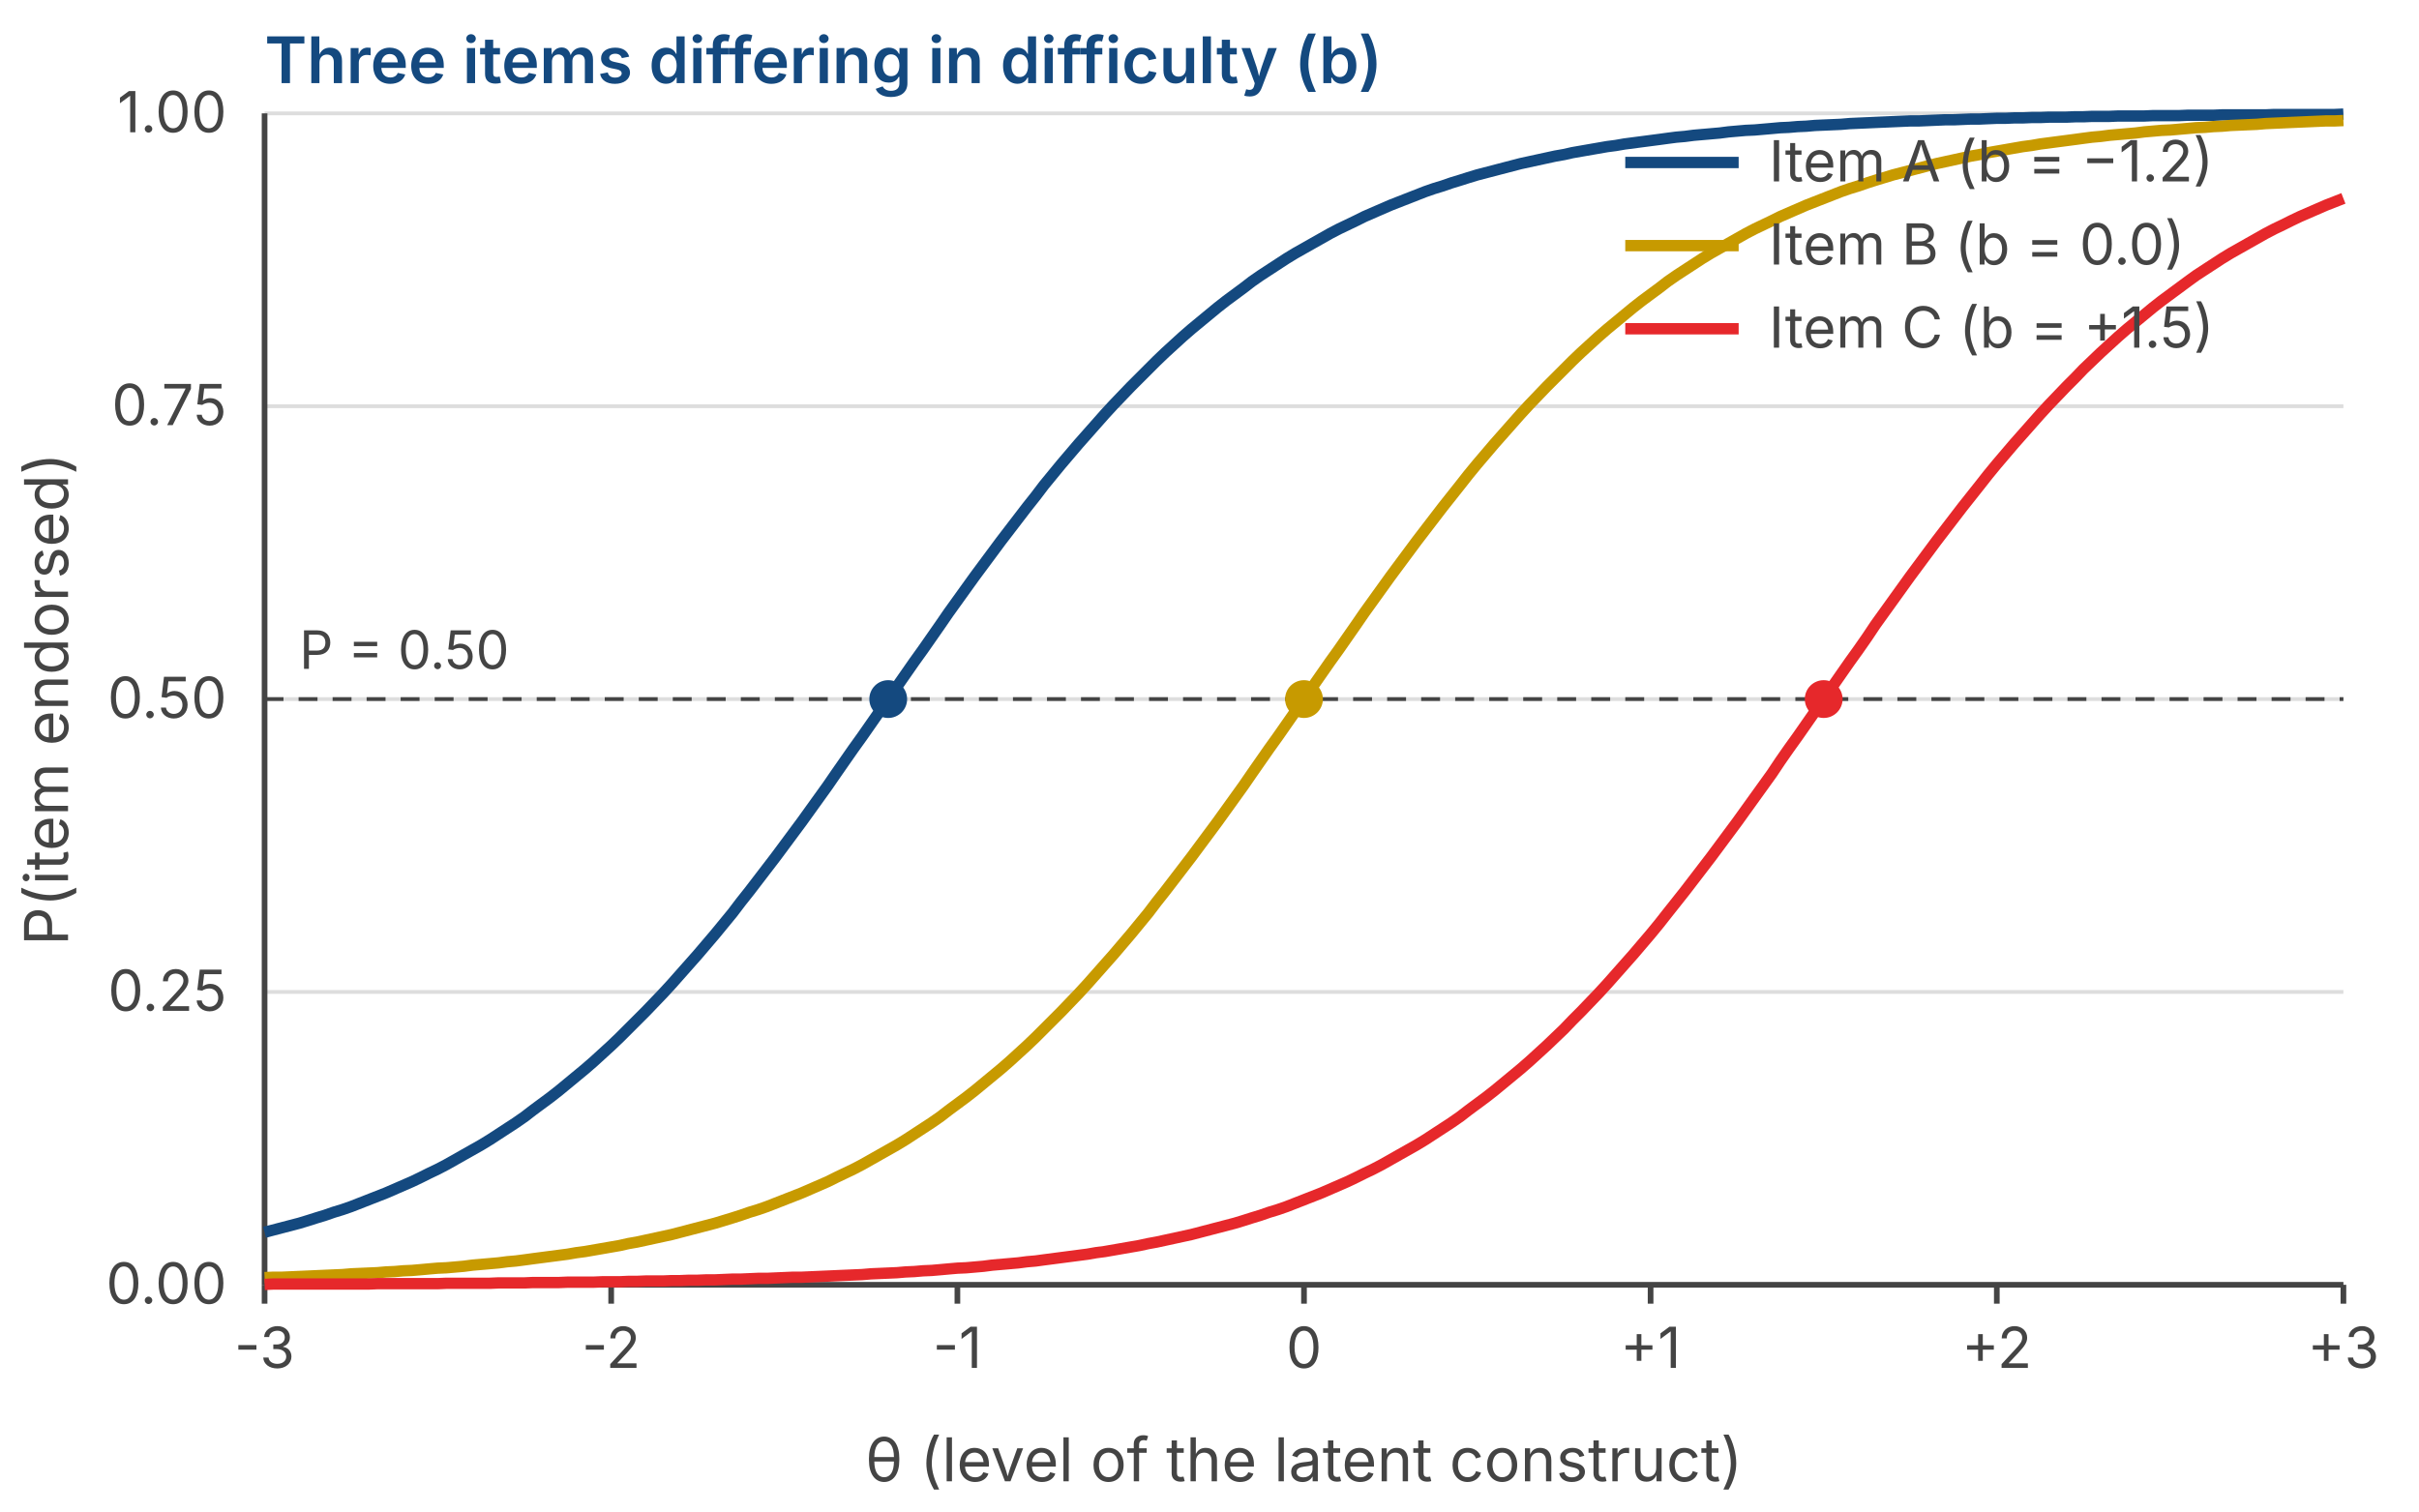
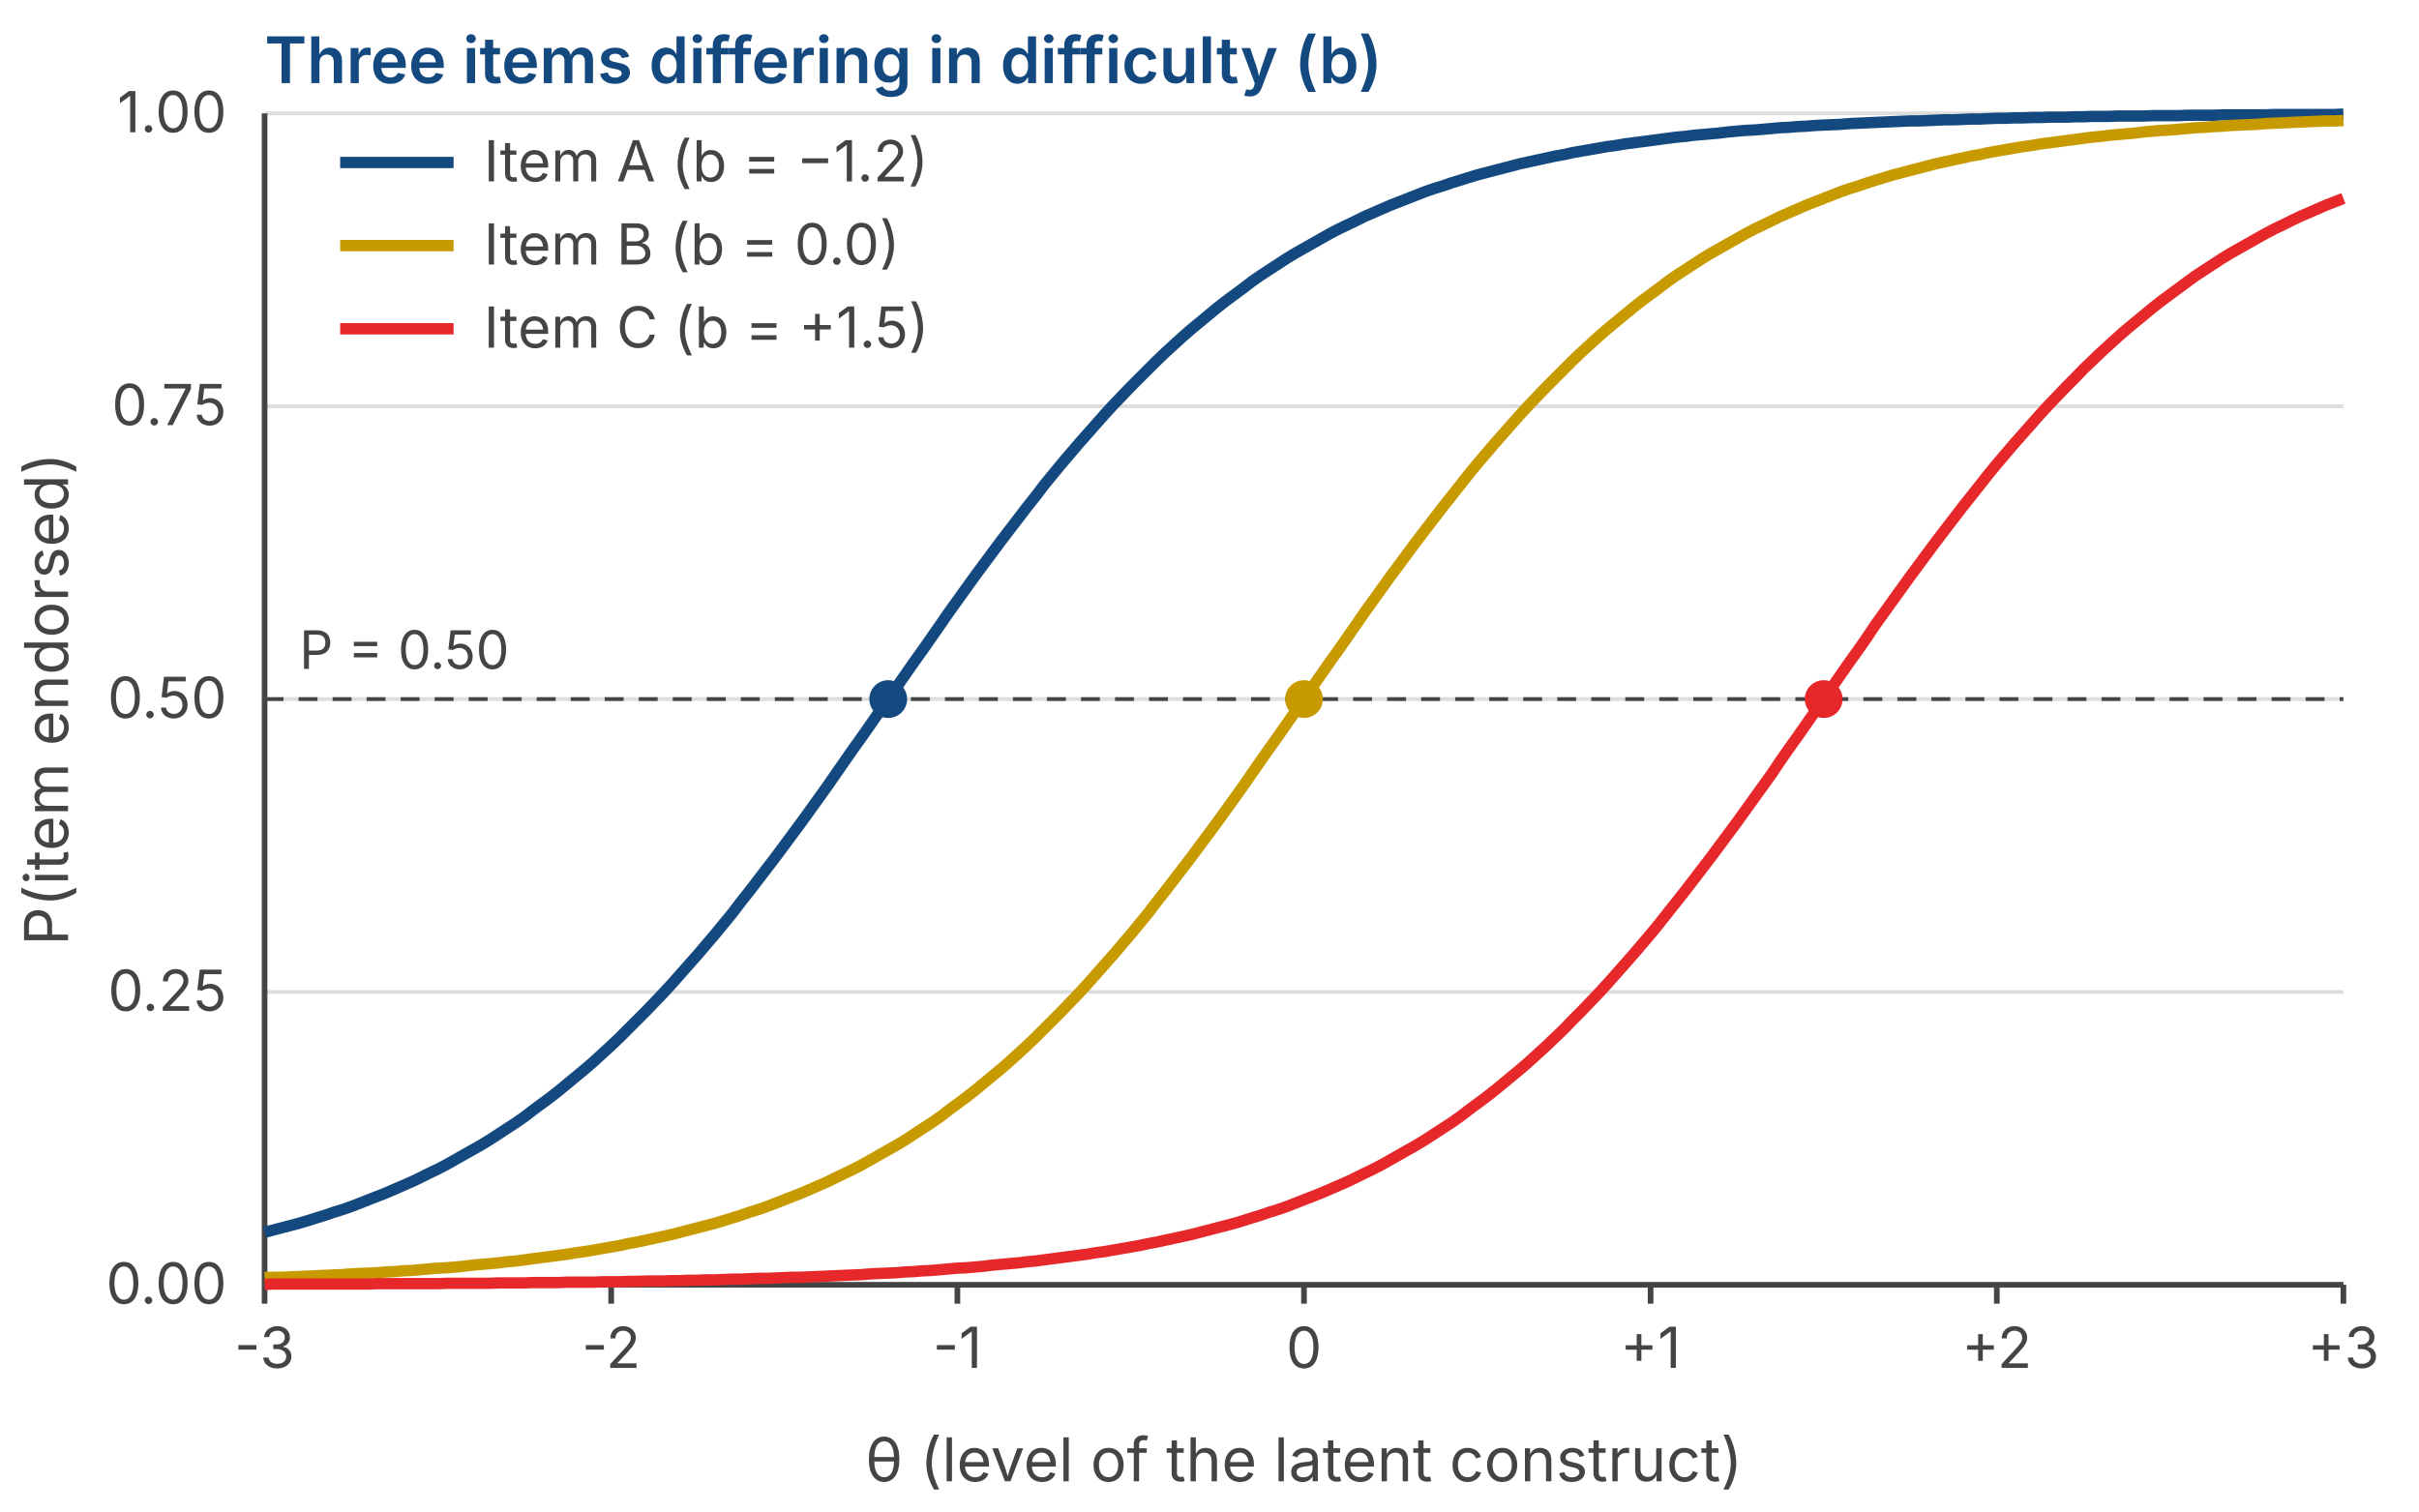
<svg xmlns="http://www.w3.org/2000/svg" width="640" height="400" viewBox="0 0 640 400" font-family="Segoe UI, Inter, Helvetica, sans-serif">
  <line x1="70" y1="340.0" x2="620" y2="340.0" stroke="#DDDDDD" stroke-width="1" />
  <line x1="70" y1="262.5" x2="620" y2="262.5" stroke="#DDDDDD" stroke-width="1" />
  <line x1="70" y1="185.0" x2="620" y2="185.0" stroke="#DDDDDD" stroke-width="1" />
  <line x1="70" y1="107.5" x2="620" y2="107.5" stroke="#DDDDDD" stroke-width="1" />
  <line x1="70" y1="30.0" x2="620" y2="30.0" stroke="#DDDDDD" stroke-width="1" />
  <line x1="70" y1="340" x2="620" y2="340" stroke="#444444" stroke-width="1.5" />
  <line x1="70" y1="30" x2="70" y2="340" stroke="#444444" stroke-width="1.5" />
  <line x1="70.0" y1="340" x2="70.0" y2="345" stroke="#444444" stroke-width="1.5" />
  <text x="70.0" y="362" font-size="15" fill="#444444" text-anchor="middle">-3</text>
  <line x1="161.7" y1="340" x2="161.7" y2="345" stroke="#444444" stroke-width="1.5" />
  <text x="161.7" y="362" font-size="15" fill="#444444" text-anchor="middle">-2</text>
  <line x1="253.3" y1="340" x2="253.3" y2="345" stroke="#444444" stroke-width="1.5" />
  <text x="253.3" y="362" font-size="15" fill="#444444" text-anchor="middle">-1</text>
  <line x1="345.0" y1="340" x2="345.0" y2="345" stroke="#444444" stroke-width="1.5" />
  <text x="345.0" y="362" font-size="15" fill="#444444" text-anchor="middle">0</text>
  <line x1="436.7" y1="340" x2="436.7" y2="345" stroke="#444444" stroke-width="1.5" />
  <text x="436.7" y="362" font-size="15" fill="#444444" text-anchor="middle">+1</text>
  <line x1="528.3" y1="340" x2="528.3" y2="345" stroke="#444444" stroke-width="1.5" />
  <text x="528.3" y="362" font-size="15" fill="#444444" text-anchor="middle">+2</text>
  <line x1="620.0" y1="340" x2="620.0" y2="345" stroke="#444444" stroke-width="1.5" />
  <text x="620.0" y="362" font-size="15" fill="#444444" text-anchor="middle">+3</text>
  <text x="60" y="345.0" font-size="15" fill="#444444" text-anchor="end">0.00</text>
  <text x="60" y="267.5" font-size="15" fill="#444444" text-anchor="end">0.25</text>
  <text x="60" y="190.0" font-size="15" fill="#444444" text-anchor="end">0.50</text>
  <text x="60" y="112.5" font-size="15" fill="#444444" text-anchor="end">0.75</text>
  <text x="60" y="35.0" font-size="15" fill="#444444" text-anchor="end">1.00</text>
  <text x="345" y="392" font-size="16" fill="#444444" text-anchor="middle">θ  (level of the latent construct)</text>
  <text x="18" y="185" font-size="16" fill="#444444" text-anchor="middle" transform="rotate(-90 18 185)">P(item endorsed)</text>
  <text x="70" y="22" font-size="17" font-weight="600" fill="#14497F">Three items differing in difficulty (b)</text>
  <line x1="70" y1="185.0" x2="620" y2="185.0" stroke="#444444" stroke-width="1" stroke-dasharray="5 4" />
  <path d="M70.0,326.1 L72.3,325.5 L74.6,324.9 L76.9,324.3 L79.2,323.7 L81.5,323.0 L83.7,322.3 L86.0,321.6 L88.3,320.8 L90.6,320.1 L92.9,319.3 L95.2,318.4 L97.5,317.5 L99.8,316.6 L102.1,315.7 L104.4,314.7 L106.7,313.7 L109.0,312.7 L111.3,311.6 L113.5,310.5 L115.8,309.4 L118.1,308.2 L120.4,306.9 L122.7,305.6 L125.0,304.3 L127.3,303.0 L129.6,301.6 L131.9,300.1 L134.2,298.6 L136.5,297.1 L138.8,295.5 L141.0,293.8 L143.3,292.1 L145.6,290.4 L147.9,288.6 L150.2,286.7 L152.5,284.8 L154.8,282.9 L157.1,280.9 L159.4,278.8 L161.7,276.7 L164.0,274.5 L166.2,272.3 L168.5,270.0 L170.8,267.7 L173.1,265.3 L175.4,262.9 L177.7,260.4 L180.0,257.8 L182.3,255.2 L184.6,252.6 L186.9,249.9 L189.2,247.2 L191.5,244.4 L193.8,241.6 L196.0,238.7 L198.3,235.8 L200.6,232.8 L202.9,229.8 L205.2,226.8 L207.5,223.7 L209.8,220.6 L212.1,217.5 L214.4,214.3 L216.7,211.1 L219.0,207.9 L221.2,204.7 L223.5,201.4 L225.8,198.1 L228.1,194.9 L230.4,191.6 L232.7,188.3 L235.0,185.0 L237.3,181.7 L239.6,178.4 L241.9,175.1 L244.2,171.9 L246.5,168.6 L248.8,165.3 L251.0,162.1 L253.3,158.9 L255.6,155.7 L257.9,152.5 L260.2,149.4 L262.5,146.3 L264.8,143.2 L267.1,140.2 L269.4,137.2 L271.7,134.2 L274.0,131.3 L276.2,128.4 L278.5,125.6 L280.8,122.8 L283.1,120.1 L285.4,117.4 L287.7,114.8 L290.0,112.2 L292.3,109.6 L294.6,107.1 L296.9,104.7 L299.2,102.3 L301.5,100.0 L303.8,97.7 L306.0,95.5 L308.3,93.3 L310.6,91.2 L312.9,89.1 L315.2,87.1 L317.5,85.2 L319.8,83.3 L322.1,81.4 L324.4,79.6 L326.7,77.9 L329.0,76.2 L331.2,74.5 L333.5,72.9 L335.8,71.4 L338.1,69.9 L340.4,68.4 L342.7,67.0 L345.0,65.7 L347.3,64.4 L349.6,63.1 L351.9,61.8 L354.2,60.6 L356.5,59.5 L358.8,58.4 L361.0,57.3 L363.3,56.3 L365.6,55.3 L367.9,54.3 L370.2,53.4 L372.5,52.5 L374.8,51.6 L377.1,50.7 L379.4,49.9 L381.7,49.2 L384.0,48.4 L386.3,47.7 L388.5,47.0 L390.8,46.3 L393.1,45.7 L395.4,45.1 L397.7,44.5 L400.0,43.9 L402.3,43.3 L404.6,42.8 L406.9,42.3 L409.2,41.8 L411.5,41.3 L413.8,40.9 L416.0,40.4 L418.3,40.0 L420.6,39.6 L422.9,39.2 L425.2,38.8 L427.5,38.5 L429.8,38.1 L432.1,37.8 L434.4,37.5 L436.7,37.2 L439.0,36.9 L441.2,36.6 L443.5,36.3 L445.8,36.1 L448.1,35.8 L450.4,35.6 L452.7,35.4 L455.0,35.2 L457.3,34.9 L459.6,34.7 L461.9,34.5 L464.2,34.4 L466.5,34.2 L468.8,34.0 L471.0,33.8 L473.3,33.7 L475.6,33.5 L477.9,33.4 L480.2,33.2 L482.5,33.1 L484.8,33.0 L487.1,32.9 L489.4,32.7 L491.7,32.6 L494.0,32.5 L496.2,32.4 L498.5,32.3 L500.8,32.2 L503.1,32.1 L505.4,32.0 L507.7,32.0 L510.0,31.9 L512.3,31.8 L514.6,31.7 L516.9,31.7 L519.2,31.6 L521.5,31.5 L523.8,31.5 L526.0,31.4 L528.3,31.3 L530.6,31.3 L532.9,31.2 L535.2,31.2 L537.5,31.1 L539.8,31.1 L542.1,31.0 L544.4,31.0 L546.7,31.0 L549.0,30.9 L551.2,30.9 L553.5,30.8 L555.8,30.8 L558.1,30.8 L560.4,30.7 L562.7,30.7 L565.0,30.7 L567.3,30.7 L569.6,30.6 L571.9,30.6 L574.2,30.6 L576.5,30.6 L578.8,30.5 L581.0,30.5 L583.3,30.5 L585.6,30.5 L587.9,30.4 L590.2,30.4 L592.5,30.4 L594.8,30.4 L597.1,30.4 L599.4,30.4 L601.7,30.3 L604.0,30.3 L606.2,30.3 L608.5,30.3 L610.8,30.3 L613.1,30.3 L615.4,30.3 L617.7,30.3 L620.0,30.2" fill="none" stroke="#14497F" stroke-width="3" />
  <circle cx="235.0" cy="185.0" r="5" fill="#14497F" />
  <path d="M70.0,338.1 L72.3,338.0 L74.6,338.0 L76.9,337.9 L79.2,337.8 L81.5,337.7 L83.7,337.6 L86.0,337.5 L88.3,337.4 L90.6,337.3 L92.9,337.1 L95.2,337.0 L97.5,336.9 L99.8,336.8 L102.1,336.6 L104.4,336.5 L106.7,336.3 L109.0,336.2 L111.3,336.0 L113.5,335.8 L115.8,335.6 L118.1,335.5 L120.4,335.3 L122.7,335.1 L125.0,334.8 L127.3,334.6 L129.6,334.4 L131.9,334.2 L134.2,333.9 L136.5,333.7 L138.8,333.4 L141.0,333.1 L143.3,332.8 L145.6,332.5 L147.9,332.2 L150.2,331.9 L152.5,331.5 L154.8,331.2 L157.1,330.8 L159.4,330.4 L161.7,330.0 L164.0,329.6 L166.2,329.1 L168.5,328.7 L170.8,328.2 L173.1,327.7 L175.4,327.2 L177.7,326.7 L180.0,326.1 L182.3,325.5 L184.6,324.9 L186.9,324.3 L189.2,323.7 L191.5,323.0 L193.8,322.3 L196.0,321.6 L198.3,320.8 L200.6,320.1 L202.9,319.3 L205.2,318.4 L207.5,317.5 L209.8,316.6 L212.1,315.7 L214.4,314.7 L216.7,313.7 L219.0,312.7 L221.2,311.6 L223.5,310.5 L225.8,309.4 L228.1,308.2 L230.4,306.9 L232.7,305.6 L235.0,304.3 L237.3,303.0 L239.6,301.6 L241.9,300.1 L244.2,298.6 L246.5,297.1 L248.8,295.5 L251.0,293.8 L253.3,292.1 L255.6,290.4 L257.9,288.6 L260.2,286.7 L262.5,284.8 L264.8,282.9 L267.1,280.9 L269.4,278.8 L271.7,276.7 L274.0,274.5 L276.2,272.3 L278.5,270.0 L280.8,267.7 L283.1,265.3 L285.4,262.9 L287.7,260.4 L290.0,257.8 L292.3,255.2 L294.6,252.6 L296.9,249.9 L299.2,247.2 L301.5,244.4 L303.8,241.6 L306.0,238.7 L308.3,235.8 L310.6,232.8 L312.9,229.8 L315.2,226.8 L317.5,223.7 L319.8,220.6 L322.1,217.5 L324.4,214.3 L326.7,211.1 L329.0,207.9 L331.2,204.7 L333.5,201.4 L335.8,198.1 L338.1,194.9 L340.4,191.6 L342.7,188.3 L345.0,185.0 L347.3,181.7 L349.6,178.4 L351.9,175.1 L354.2,171.9 L356.5,168.6 L358.8,165.3 L361.0,162.1 L363.3,158.9 L365.6,155.7 L367.9,152.5 L370.2,149.4 L372.5,146.3 L374.8,143.2 L377.1,140.2 L379.4,137.2 L381.7,134.2 L384.0,131.3 L386.3,128.4 L388.5,125.6 L390.8,122.8 L393.1,120.1 L395.4,117.4 L397.7,114.8 L400.0,112.2 L402.3,109.6 L404.6,107.1 L406.9,104.7 L409.2,102.3 L411.5,100.0 L413.8,97.7 L416.0,95.5 L418.3,93.3 L420.6,91.2 L422.9,89.1 L425.2,87.1 L427.5,85.2 L429.8,83.3 L432.1,81.4 L434.4,79.6 L436.7,77.9 L439.0,76.2 L441.2,74.5 L443.5,72.9 L445.8,71.4 L448.1,69.9 L450.4,68.4 L452.7,67.0 L455.0,65.7 L457.3,64.4 L459.6,63.1 L461.9,61.8 L464.2,60.6 L466.5,59.5 L468.8,58.4 L471.0,57.3 L473.3,56.3 L475.6,55.3 L477.9,54.3 L480.2,53.4 L482.5,52.5 L484.8,51.6 L487.1,50.7 L489.4,49.9 L491.7,49.2 L494.0,48.4 L496.2,47.7 L498.5,47.0 L500.8,46.3 L503.1,45.7 L505.4,45.1 L507.7,44.5 L510.0,43.9 L512.3,43.3 L514.6,42.8 L516.9,42.3 L519.2,41.8 L521.5,41.3 L523.8,40.9 L526.0,40.4 L528.3,40.0 L530.6,39.6 L532.9,39.2 L535.2,38.8 L537.5,38.5 L539.8,38.1 L542.1,37.8 L544.4,37.5 L546.7,37.2 L549.0,36.9 L551.2,36.6 L553.5,36.3 L555.8,36.1 L558.1,35.8 L560.4,35.6 L562.7,35.4 L565.0,35.2 L567.3,34.9 L569.6,34.7 L571.9,34.5 L574.2,34.4 L576.5,34.2 L578.8,34.0 L581.0,33.8 L583.3,33.7 L585.6,33.5 L587.9,33.4 L590.2,33.2 L592.5,33.1 L594.8,33.0 L597.1,32.9 L599.4,32.7 L601.7,32.6 L604.0,32.5 L606.2,32.4 L608.5,32.3 L610.8,32.2 L613.1,32.1 L615.4,32.0 L617.7,32.0 L620.0,31.9" fill="none" stroke="#C79A00" stroke-width="3" />
  <circle cx="345.0" cy="185.0" r="5" fill="#C79A00" />
  <path d="M70.0,339.9 L72.3,339.8 L74.6,339.8 L76.9,339.8 L79.2,339.8 L81.5,339.8 L83.7,339.8 L86.0,339.8 L88.3,339.8 L90.6,339.8 L92.9,339.8 L95.2,339.8 L97.5,339.8 L99.8,339.7 L102.1,339.7 L104.4,339.7 L106.7,339.7 L109.0,339.7 L111.3,339.7 L113.5,339.7 L115.8,339.7 L118.1,339.6 L120.4,339.6 L122.7,339.6 L125.0,339.6 L127.3,339.6 L129.6,339.6 L131.9,339.5 L134.2,339.5 L136.5,339.5 L138.8,339.5 L141.0,339.4 L143.3,339.4 L145.6,339.4 L147.9,339.4 L150.2,339.3 L152.5,339.3 L154.8,339.3 L157.1,339.3 L159.4,339.2 L161.7,339.2 L164.0,339.2 L166.2,339.1 L168.5,339.1 L170.8,339.0 L173.1,339.0 L175.4,339.0 L177.7,338.9 L180.0,338.9 L182.3,338.8 L184.6,338.8 L186.9,338.7 L189.2,338.7 L191.5,338.6 L193.8,338.5 L196.0,338.5 L198.3,338.4 L200.6,338.3 L202.9,338.3 L205.2,338.2 L207.5,338.1 L209.8,338.0 L212.1,338.0 L214.4,337.9 L216.7,337.8 L219.0,337.7 L221.2,337.6 L223.5,337.5 L225.8,337.4 L228.1,337.3 L230.4,337.1 L232.7,337.0 L235.0,336.9 L237.3,336.8 L239.6,336.6 L241.9,336.5 L244.2,336.3 L246.5,336.2 L248.8,336.0 L251.0,335.8 L253.3,335.6 L255.6,335.5 L257.9,335.3 L260.2,335.1 L262.5,334.8 L264.8,334.6 L267.1,334.4 L269.4,334.2 L271.7,333.9 L274.0,333.7 L276.2,333.4 L278.5,333.1 L280.8,332.8 L283.1,332.5 L285.4,332.2 L287.7,331.9 L290.0,331.5 L292.3,331.2 L294.6,330.8 L296.9,330.4 L299.2,330.0 L301.5,329.6 L303.8,329.1 L306.0,328.7 L308.3,328.2 L310.6,327.7 L312.9,327.2 L315.2,326.7 L317.5,326.1 L319.8,325.5 L322.1,324.9 L324.4,324.3 L326.7,323.7 L329.0,323.0 L331.2,322.3 L333.5,321.6 L335.8,320.8 L338.1,320.1 L340.4,319.3 L342.7,318.4 L345.0,317.5 L347.3,316.6 L349.6,315.7 L351.9,314.7 L354.2,313.7 L356.5,312.7 L358.8,311.6 L361.0,310.5 L363.3,309.4 L365.6,308.2 L367.9,306.9 L370.2,305.6 L372.5,304.3 L374.8,303.0 L377.1,301.6 L379.4,300.1 L381.7,298.6 L384.0,297.1 L386.3,295.5 L388.5,293.8 L390.8,292.1 L393.1,290.4 L395.4,288.6 L397.7,286.7 L400.0,284.8 L402.3,282.9 L404.6,280.9 L406.9,278.8 L409.2,276.7 L411.5,274.5 L413.8,272.3 L416.0,270.0 L418.3,267.7 L420.6,265.3 L422.9,262.9 L425.2,260.4 L427.5,257.8 L429.8,255.2 L432.1,252.6 L434.4,249.9 L436.7,247.2 L439.0,244.4 L441.2,241.6 L443.5,238.7 L445.8,235.8 L448.1,232.8 L450.4,229.8 L452.7,226.8 L455.0,223.7 L457.3,220.6 L459.6,217.5 L461.9,214.3 L464.2,211.1 L466.5,207.9 L468.8,204.7 L471.0,201.4 L473.3,198.1 L475.6,194.9 L477.9,191.6 L480.2,188.3 L482.5,185.0 L484.8,181.7 L487.1,178.4 L489.4,175.1 L491.7,171.9 L494.0,168.6 L496.2,165.3 L498.5,162.1 L500.8,158.9 L503.1,155.7 L505.4,152.5 L507.7,149.4 L510.0,146.3 L512.3,143.2 L514.6,140.2 L516.9,137.2 L519.2,134.2 L521.5,131.3 L523.8,128.4 L526.0,125.6 L528.3,122.8 L530.6,120.1 L532.9,117.4 L535.2,114.8 L537.5,112.2 L539.8,109.6 L542.1,107.1 L544.4,104.7 L546.7,102.3 L549.0,100.0 L551.2,97.7 L553.5,95.5 L555.8,93.3 L558.1,91.2 L560.4,89.1 L562.7,87.1 L565.0,85.2 L567.3,83.3 L569.6,81.4 L571.9,79.6 L574.2,77.9 L576.5,76.2 L578.8,74.5 L581.0,72.9 L583.3,71.4 L585.6,69.9 L587.9,68.4 L590.2,67.0 L592.5,65.7 L594.8,64.4 L597.1,63.1 L599.4,61.8 L601.7,60.6 L604.0,59.5 L606.2,58.4 L608.5,57.3 L610.8,56.3 L613.1,55.3 L615.4,54.3 L617.7,53.4 L620.0,52.5" fill="none" stroke="#E6282B" stroke-width="3" />
  <circle cx="482.5" cy="185.0" r="5" fill="#E6282B" />
-   <line x1="430" y1="43" x2="460" y2="43" stroke="#14497F" stroke-width="3" />
-   <text x="468" y="48" font-size="15" fill="#444444">Item A  (b = −1.2)</text>
-   <line x1="430" y1="65" x2="460" y2="65" stroke="#C79A00" stroke-width="3" />
-   <text x="468" y="70" font-size="15" fill="#444444">Item B  (b = 0.0)</text>
-   <line x1="430" y1="87" x2="460" y2="87" stroke="#E6282B" stroke-width="3" />
-   <text x="468" y="92" font-size="15" fill="#444444">Item C  (b = +1.5)</text>
+   <line x1="90" y1="43" x2="120" y2="43" stroke="#14497F" stroke-width="3" />
+   <text x="128" y="48" font-size="15" fill="#444444">Item A  (b = −1.2)</text>
+   <line x1="90" y1="65" x2="120" y2="65" stroke="#C79A00" stroke-width="3" />
+   <text x="128" y="70" font-size="15" fill="#444444">Item B  (b = 0.0)</text>
+   <line x1="90" y1="87" x2="120" y2="87" stroke="#E6282B" stroke-width="3" />
+   <text x="128" y="92" font-size="15" fill="#444444">Item C  (b = +1.5)</text>
  <text x="79.2" y="177.0" font-size="14" fill="#444444">P = 0.50</text>
</svg>
